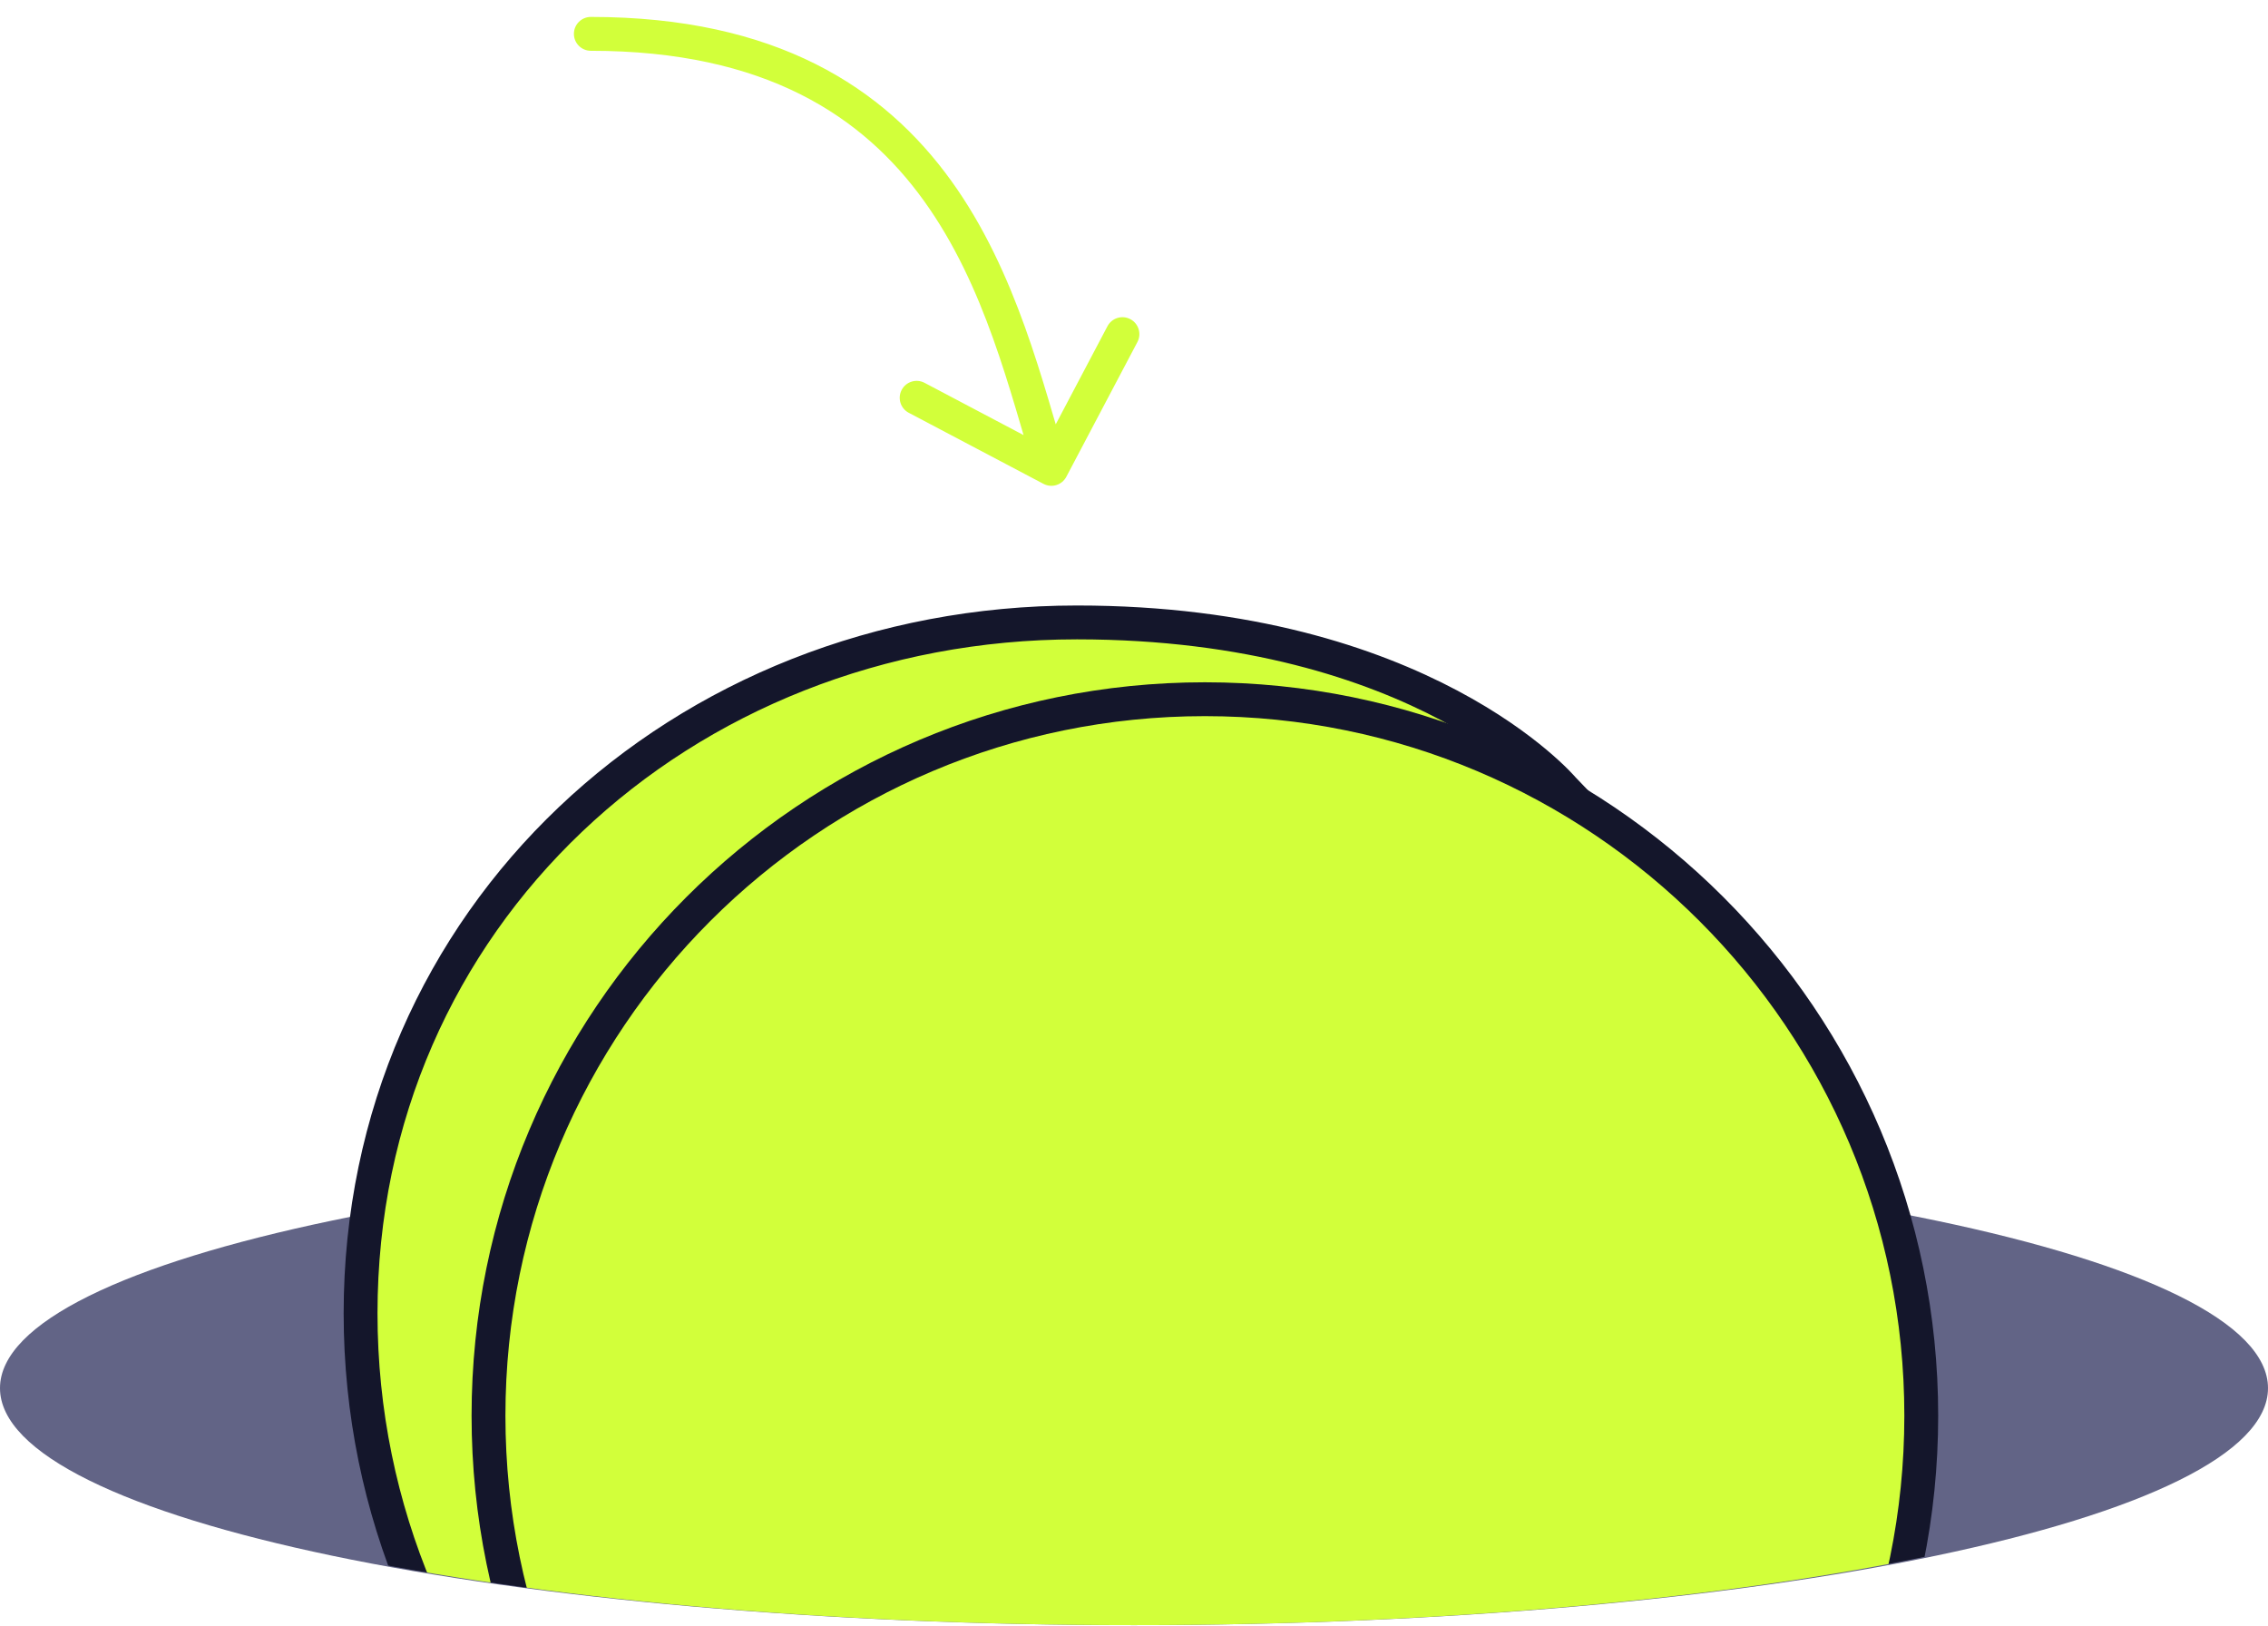
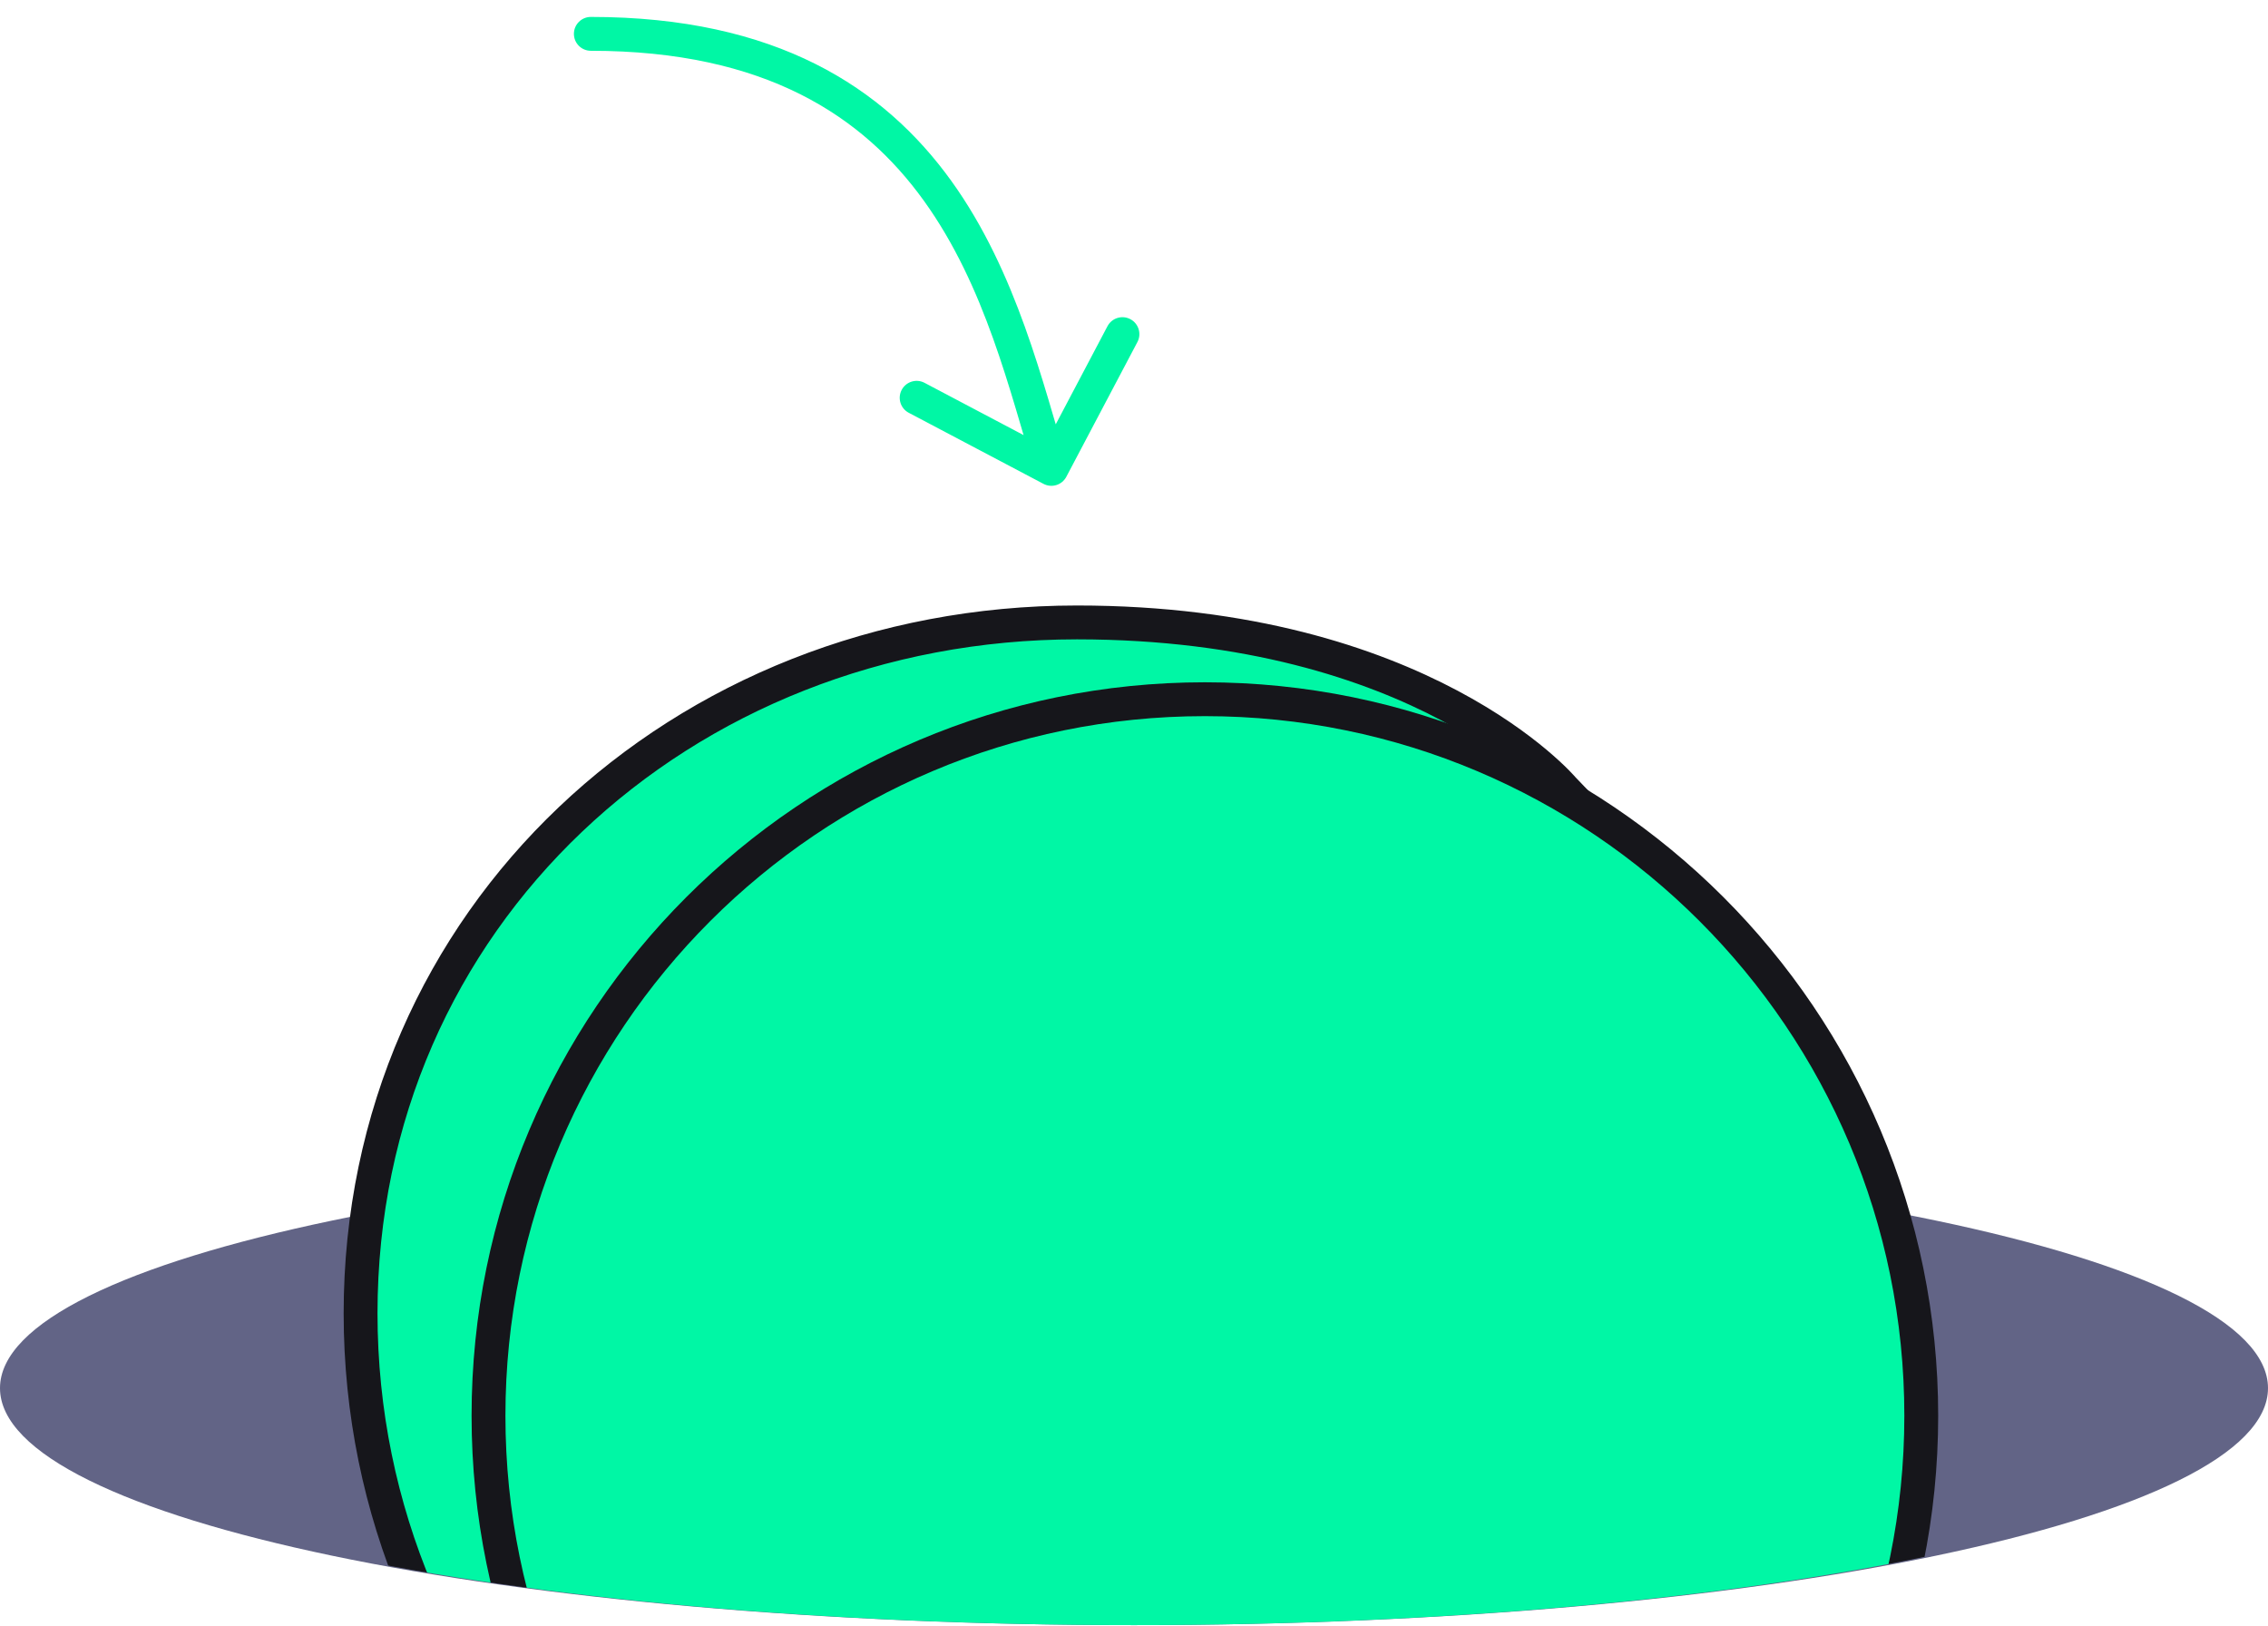
<svg xmlns="http://www.w3.org/2000/svg" width="67" height="48" viewBox="0 0 67 48" fill="none">
  <g id="Group 24791">
-     <path id="Vector 323" d="M17.454 0.5C17.178 0.5 16.954 0.724 16.954 1C16.954 1.276 17.178 1.5 17.454 1.5V0.5ZM30.826 14.291C31.07 14.42 31.372 14.327 31.501 14.082L33.601 10.102C33.73 9.858 33.636 9.556 33.392 9.427C33.148 9.298 32.845 9.391 32.716 9.636L30.85 13.174L27.312 11.307C27.068 11.178 26.765 11.272 26.637 11.516C26.508 11.76 26.601 12.063 26.846 12.192L30.826 14.291ZM17.454 1.5C22.623 1.5 25.501 3.445 27.289 5.924C29.113 8.454 29.826 11.555 30.581 13.997L31.537 13.701C30.813 11.362 30.047 8.039 28.1 5.339C26.117 2.589 22.932 0.5 17.454 0.5V1.5Z" fill="#D2FF3A" />
+     <path id="Vector 323" d="M17.454 0.5C17.178 0.5 16.954 0.724 16.954 1C16.954 1.276 17.178 1.5 17.454 1.5V0.5ZM30.826 14.291C31.07 14.42 31.372 14.327 31.501 14.082L33.601 10.102C33.73 9.858 33.636 9.556 33.392 9.427C33.148 9.298 32.845 9.391 32.716 9.636L30.85 13.174L27.312 11.307C27.068 11.178 26.765 11.272 26.637 11.516C26.508 11.76 26.601 12.063 26.846 12.192L30.826 14.291ZM17.454 1.5C22.623 1.5 25.501 3.445 27.289 5.924C29.113 8.454 29.826 11.555 30.581 13.997L31.537 13.701C30.813 11.362 30.047 8.039 28.1 5.339C26.117 2.589 22.932 0.5 17.454 0.5V1.5Z" fill="#00F7A5" />
    <ellipse id="Ellipse 1549" cx="33.5" cy="41" rx="33.5" ry="7" fill="#626486" />
    <g id="Mask group">
      <mask id="mask0_406_11576" style="mask-type:alpha" maskUnits="userSpaceOnUse" x="0" y="15" width="67" height="33">
-         <path id="Ellipse 1552" d="M67 40.875C67 44.81 52.002 48 33.5 48C14.998 48 0 44.81 0 40.875C0 36.94 14.998 15 33.5 15C52.002 15 67 36.94 67 40.875Z" fill="#14162B" />
+         <path id="Ellipse 1552" d="M67 40.875C67 44.81 52.002 48 33.5 48C14.998 48 0 44.81 0 40.875C0 36.94 14.998 15 33.5 15C52.002 15 67 36.94 67 40.875Z" fill="#16161B" />
      </mask>
      <g mask="url(#mask0_406_11576)">
        <g id="Group 24675">
-           <path id="Ellipse 1550" d="M52.978 38.791C52.978 50.479 43.503 59.954 31.815 59.954C20.127 59.954 10.652 50.479 10.652 38.791C10.652 27.103 20.127 18.384 31.815 18.384C42.019 18.384 46.176 23.297 46.176 23.297C49.916 27.114 52.978 33.025 52.978 38.791Z" fill="#D2FF3A" stroke="#14162B" />
-           <circle id="Ellipse 1551" cx="35.594" cy="41.815" r="21.163" fill="#D2FF3A" stroke="#14162B" />
+           <path id="Ellipse 1550" d="M52.978 38.791C52.978 50.479 43.503 59.954 31.815 59.954C20.127 59.954 10.652 50.479 10.652 38.791C10.652 27.103 20.127 18.384 31.815 18.384C42.019 18.384 46.176 23.297 46.176 23.297C49.916 27.114 52.978 33.025 52.978 38.791Z" fill="#00F7A5" stroke="#16161B" />
+           <circle id="Ellipse 1551" cx="35.594" cy="41.815" r="21.163" fill="#00F7A5" stroke="#16161B" />
        </g>
      </g>
    </g>
  </g>
</svg>
